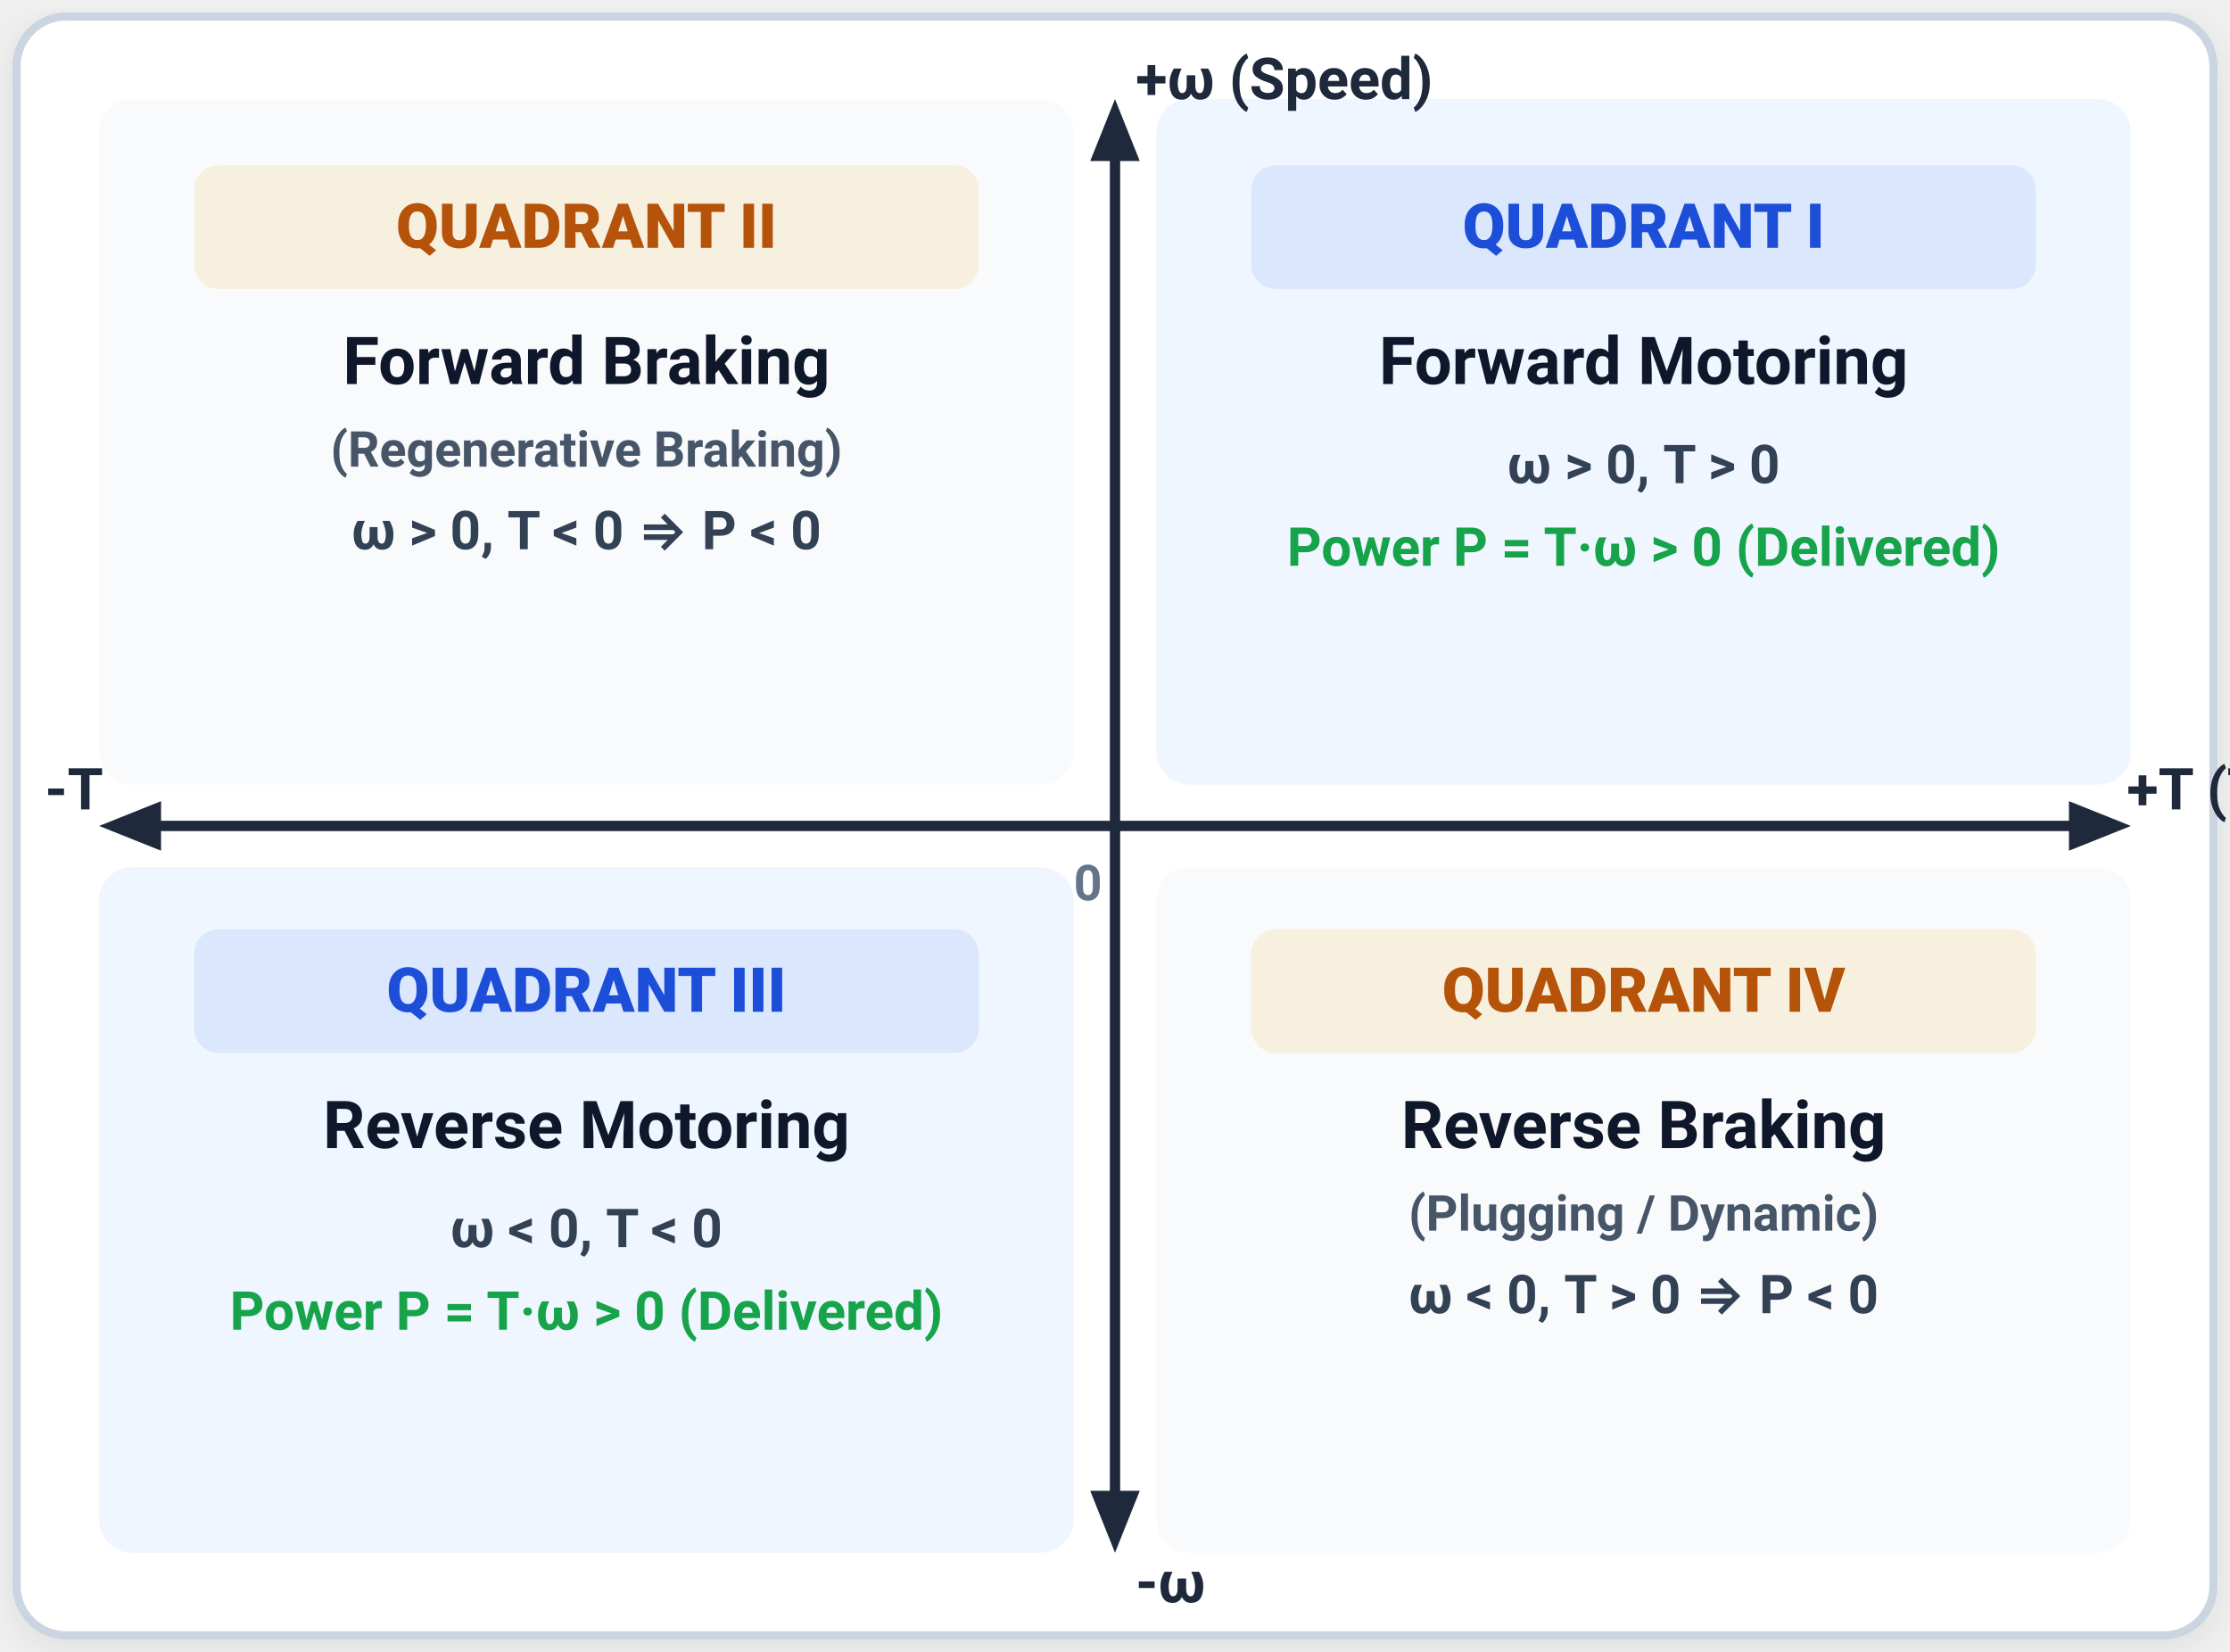
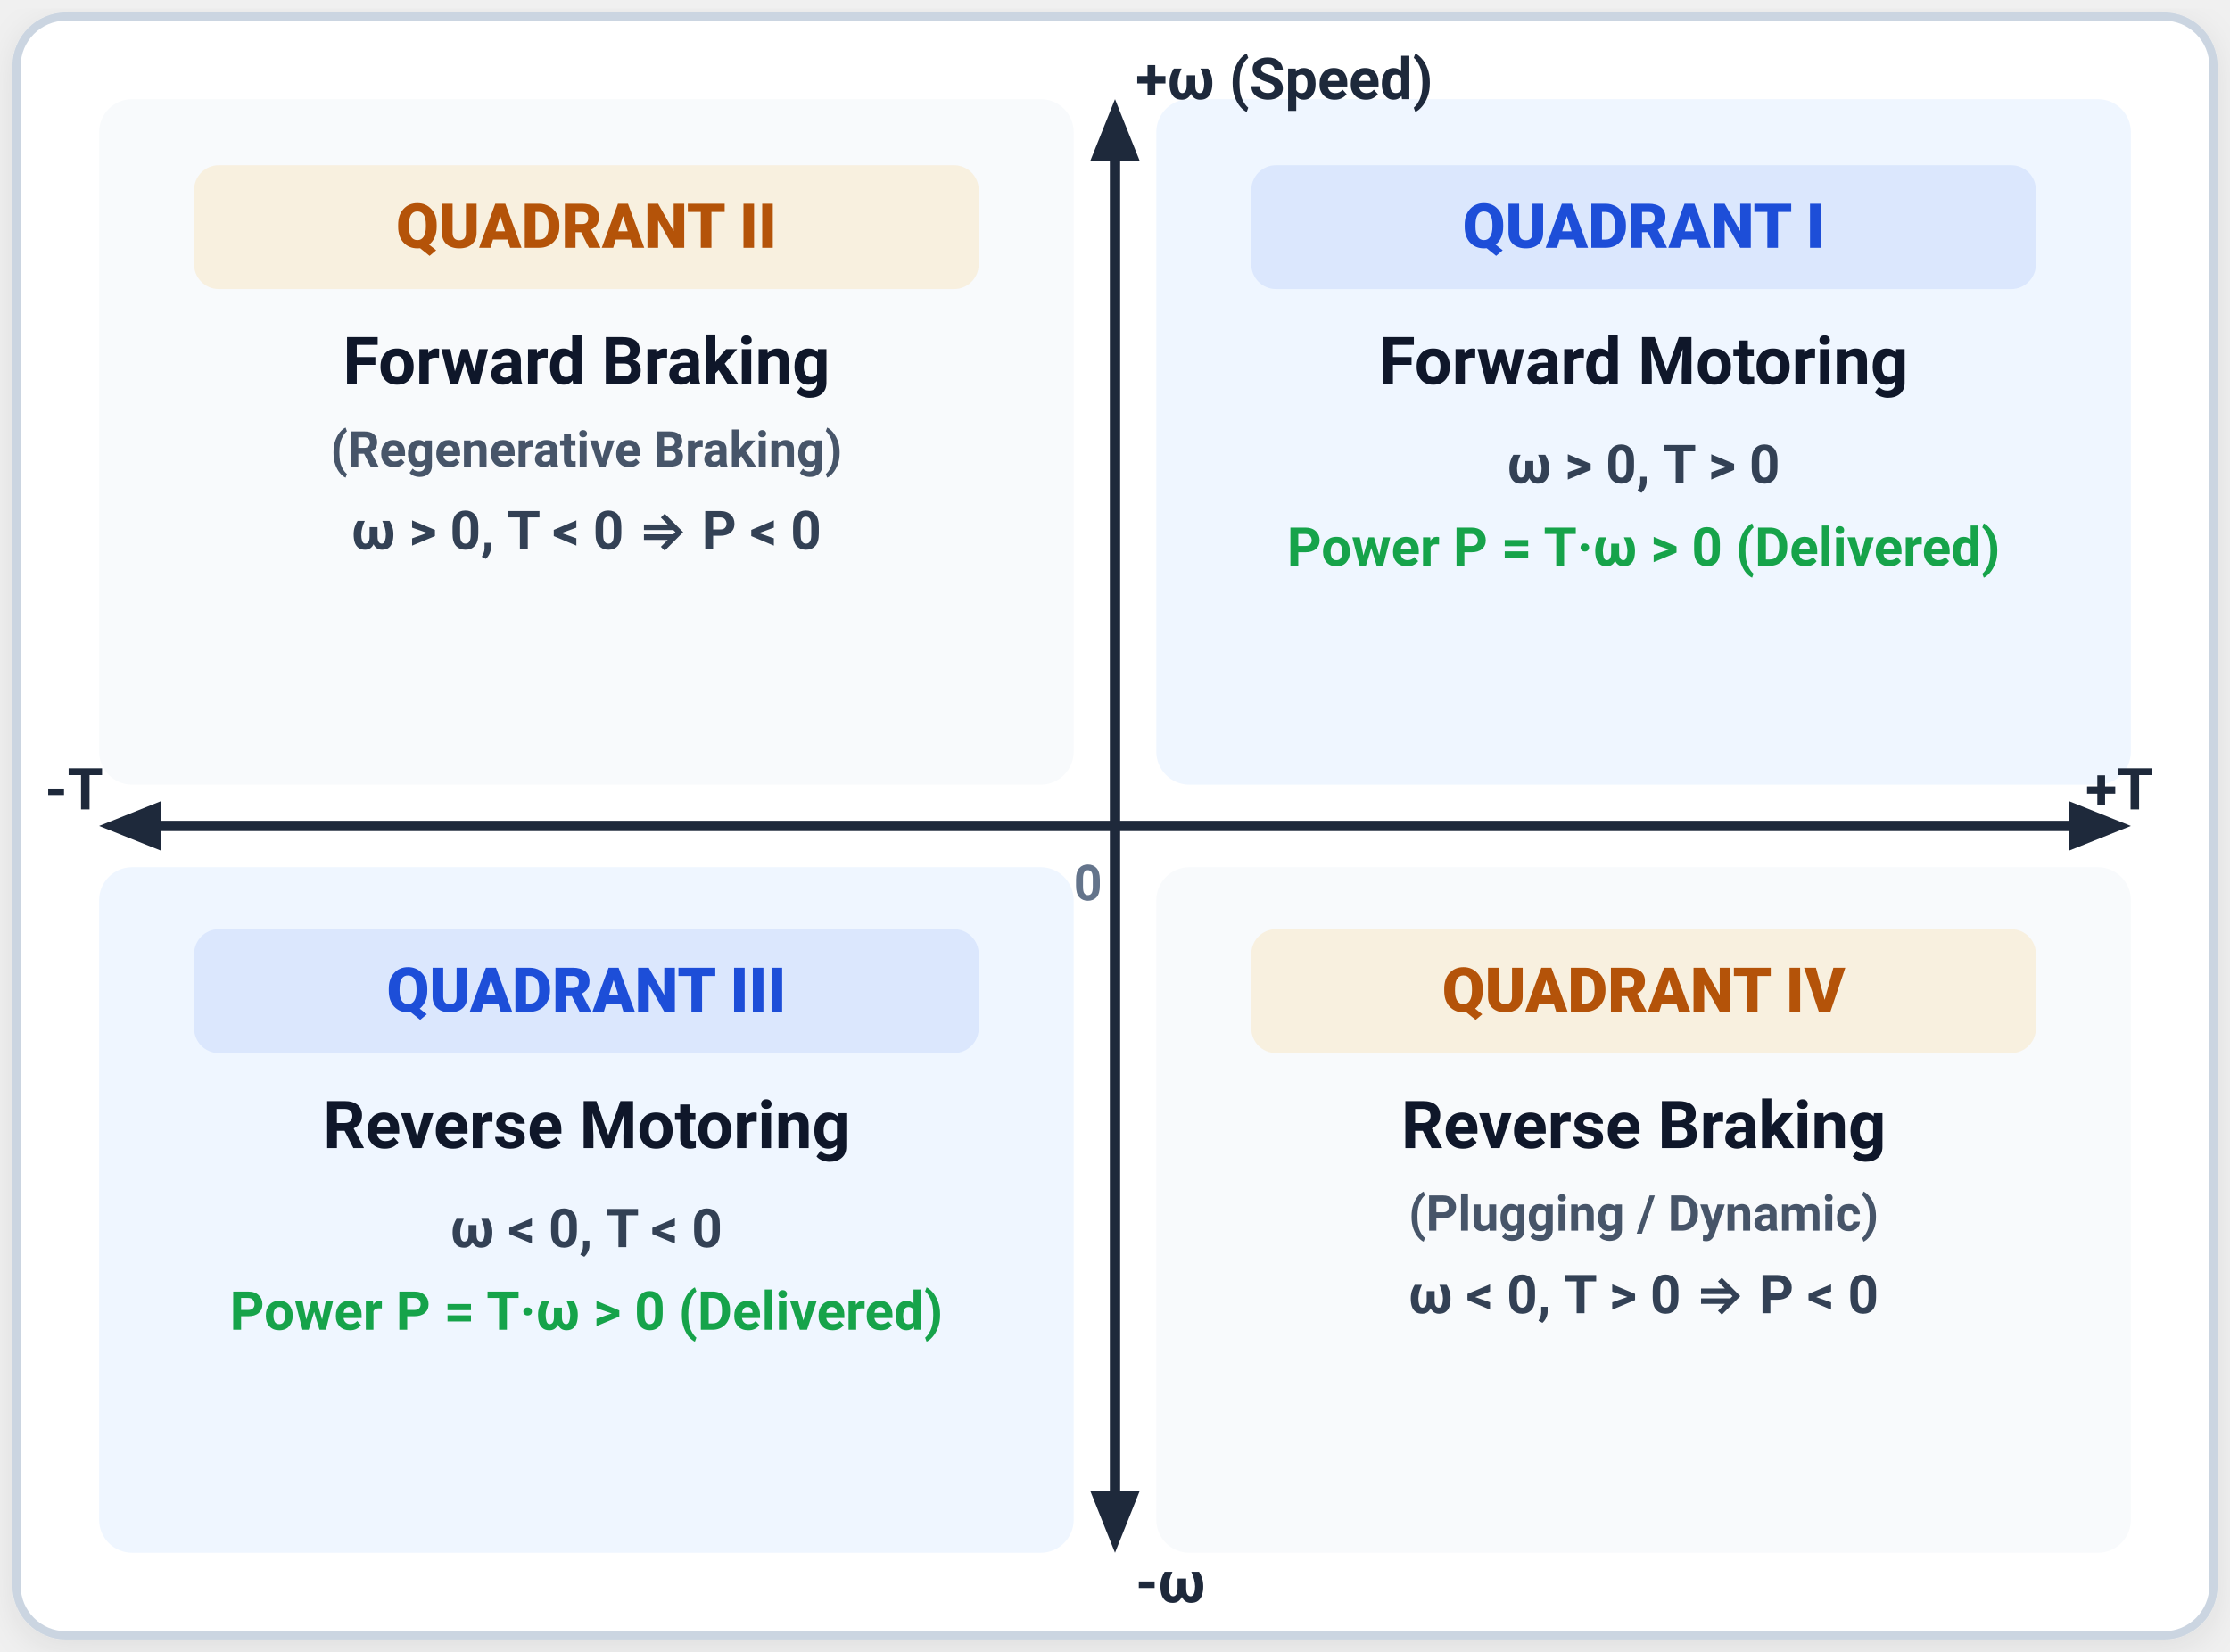
<svg xmlns="http://www.w3.org/2000/svg" viewBox="0 0 540 400" width="100%" height="auto">
  <defs>
    <marker id="arrow" viewBox="0 0 10 10" refX="6" refY="5" markerWidth="6" markerHeight="6" orient="auto-start-reverse">
      <path d="M 0 1 L 10 5 L 0 9 z" fill="#1e293b" />
    </marker>
    <marker id="arrow-blue" viewBox="0 0 10 10" refX="6" refY="5" markerWidth="6" markerHeight="6" orient="auto-start-reverse">
      <path d="M 0 1 L 10 5 L 0 9 z" fill="#2563eb" />
    </marker>
    <filter id="cardShadow" x="-5%" y="-5%" width="110%" height="110%">
      <feDropShadow dx="0" dy="2" stdDeviation="4" flood-opacity="0.08" />
    </filter>
  </defs>
  <rect x="4" y="4" width="532" height="392" rx="12" fill="#ffffff" stroke="#cbd5e1" stroke-width="2" filter="url(#cardShadow)" />
  <rect x="24" y="24" width="236" height="166" rx="8" fill="#f8fafc" />
  <rect x="280" y="24" width="236" height="166" rx="8" fill="#eff6ff" />
  <rect x="24" y="210" width="236" height="166" rx="8" fill="#eff6ff" />
  <rect x="280" y="210" width="236" height="166" rx="8" fill="#f8fafc" />
  <line x1="30" y1="200" x2="510" y2="200" stroke="#1e293b" stroke-width="2.5" marker-end="url(#arrow)" marker-start="url(#arrow)" />
  <line x1="270" y1="370" x2="270" y2="30" stroke="#1e293b" stroke-width="2.5" marker-end="url(#arrow)" marker-start="url(#arrow)" />
-   <text x="515" y="196" font-family="-apple-system, BlinkMacSystemFont, 'Segoe UI', Roboto, sans-serif" font-size="14" font-weight="700" fill="#1e293b">+T (Torque)</text>
+   <text x="505" y="196" font-family="-apple-system, BlinkMacSystemFont, 'Segoe UI', Roboto, sans-serif" font-size="14" font-weight="700" fill="#1e293b">+T</text>
  <text x="25" y="196" font-family="-apple-system, BlinkMacSystemFont, 'Segoe UI', Roboto, sans-serif" font-size="14" font-weight="700" fill="#1e293b" text-anchor="end">-T</text>
  <text x="275" y="24" font-family="-apple-system, BlinkMacSystemFont, 'Segoe UI', Roboto, sans-serif" font-size="14" font-weight="700" fill="#1e293b">+ω (Speed)</text>
  <text x="275" y="388" font-family="-apple-system, BlinkMacSystemFont, 'Segoe UI', Roboto, sans-serif" font-size="14" font-weight="700" fill="#1e293b">-ω</text>
  <text x="260" y="218" font-family="-apple-system, BlinkMacSystemFont, 'Segoe UI', Roboto, sans-serif" font-size="12" font-weight="600" fill="#64748b">0</text>
  <g transform="translate(398, 105)" text-anchor="middle" font-family="-apple-system, BlinkMacSystemFont, 'Segoe UI', Roboto, sans-serif">
    <rect x="-95" y="-65" width="190" height="30" rx="6" fill="#2563eb" fill-opacity="0.1" />
    <text x="0" y="-45" font-size="15" font-weight="800" fill="#1d4ed8">QUADRANT I</text>
    <text x="0" y="-12" font-size="16" font-weight="700" fill="#0f172a">Forward Motoring</text>
    <text x="0" y="12" font-size="13" font-weight="600" fill="#334155">ω &gt; 0,  T &gt; 0</text>
    <text x="0" y="32" font-size="13" font-weight="700" fill="#16a34a">Power P = T·ω &gt; 0 (Delivered)</text>
  </g>
  <g transform="translate(142, 105)" text-anchor="middle" font-family="-apple-system, BlinkMacSystemFont, 'Segoe UI', Roboto, sans-serif">
    <rect x="-95" y="-65" width="190" height="30" rx="6" fill="#f59e0b" fill-opacity="0.12" />
    <text x="0" y="-45" font-size="15" font-weight="800" fill="#b45309">QUADRANT II</text>
    <text x="0" y="-12" font-size="16" font-weight="700" fill="#0f172a">Forward Braking</text>
    <text x="0" y="8" font-size="12" font-weight="600" fill="#475569">(Regenerative Braking)</text>
    <text x="0" y="28" font-size="13" font-weight="600" fill="#334155">ω &gt; 0,  T &lt; 0  ⇒  P &lt; 0</text>
  </g>
  <g transform="translate(142, 290)" text-anchor="middle" font-family="-apple-system, BlinkMacSystemFont, 'Segoe UI', Roboto, sans-serif">
    <rect x="-95" y="-65" width="190" height="30" rx="6" fill="#2563eb" fill-opacity="0.1" />
    <text x="0" y="-45" font-size="15" font-weight="800" fill="#1d4ed8">QUADRANT III</text>
    <text x="0" y="-12" font-size="16" font-weight="700" fill="#0f172a">Reverse Motoring</text>
    <text x="0" y="12" font-size="13" font-weight="600" fill="#334155">ω &lt; 0,  T &lt; 0</text>
    <text x="0" y="32" font-size="13" font-weight="700" fill="#16a34a">Power P = T·ω &gt; 0 (Delivered)</text>
  </g>
  <g transform="translate(398, 290)" text-anchor="middle" font-family="-apple-system, BlinkMacSystemFont, 'Segoe UI', Roboto, sans-serif">
    <rect x="-95" y="-65" width="190" height="30" rx="6" fill="#f59e0b" fill-opacity="0.12" />
    <text x="0" y="-45" font-size="15" font-weight="800" fill="#b45309">QUADRANT IV</text>
    <text x="0" y="-12" font-size="16" font-weight="700" fill="#0f172a">Reverse Braking</text>
    <text x="0" y="8" font-size="12" font-weight="600" fill="#475569">(Plugging / Dynamic)</text>
    <text x="0" y="28" font-size="13" font-weight="600" fill="#334155">ω &lt; 0,  T &gt; 0  ⇒  P &lt; 0</text>
  </g>
</svg>
